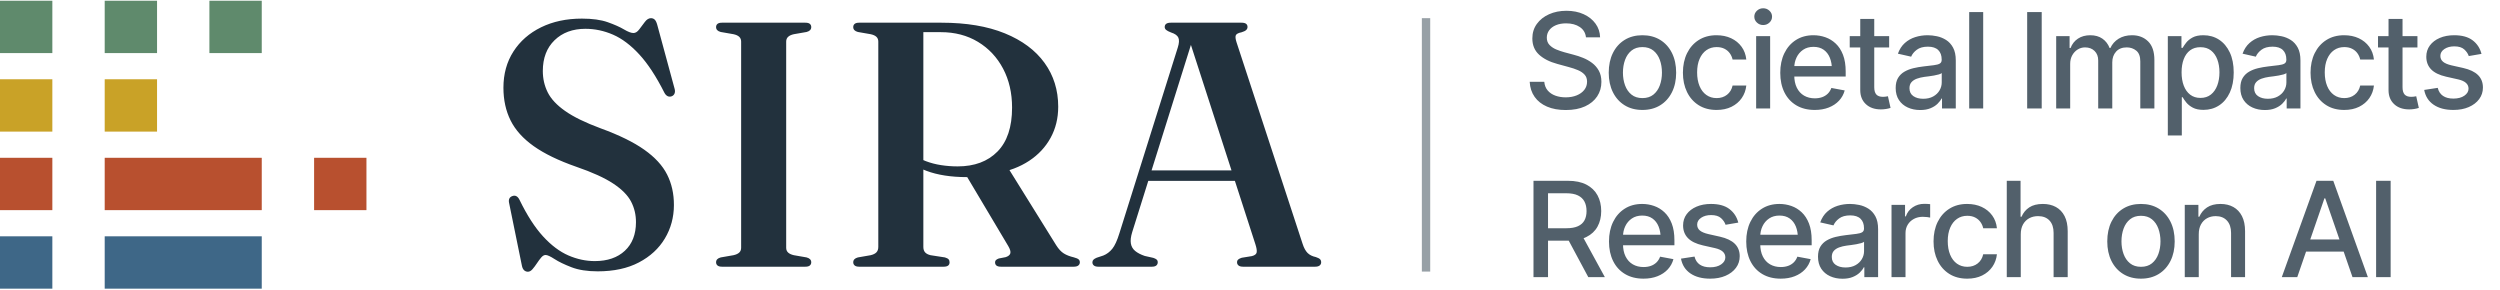
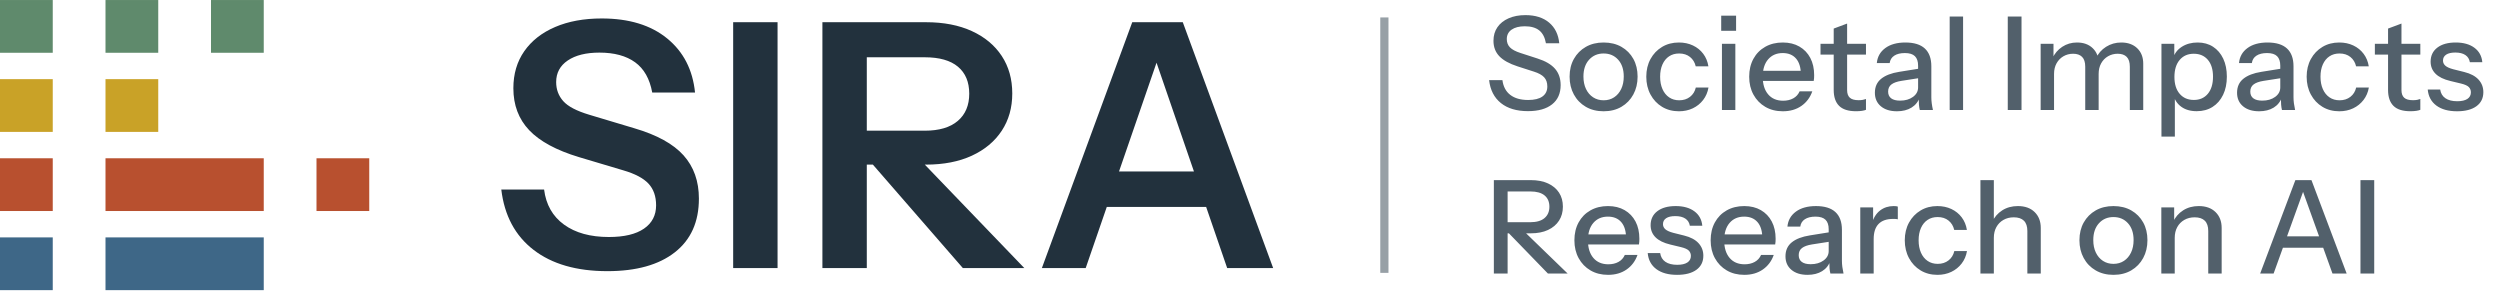
- <svg xmlns="http://www.w3.org/2000/svg" viewBox="0 0 717.2 82.6" width="717" height="83">
-   <path fill="#5f8a6c" d="M0.000 0.000h15.018v15.018h-15.018ZM30.036 0.000h15.018v15.018h-15.018ZM60.073 0.000h15.018v15.018h-15.018Z" />
-   <path fill="#c9a227" d="M0.000 22.527h15.018v15.018h-15.018ZM30.036 22.527h15.018v15.018h-15.018Z" />
-   <path fill="#b8502f" d="M0.000 45.055h15.018v15.018h-15.018ZM30.036 45.055h45.055v15.018h-45.055ZM90.109 45.055h15.018v15.018h-15.018Z" />
-   <path fill="#3e6787" d="M0.000 67.582h15.018v15.018h-15.018ZM30.036 67.582h45.055v15.018h-45.055Z" />
-   <path transform="translate(139.8 76.3)" fill="#22313d" d="M31.67 1.33Q27.187 1.33 24.142 0.153Q21.098 -1.023 19.29 -2.193Q17.482 -3.363 16.723 -3.363Q16.078 -3.363 15.463 -2.639Q14.848 -1.915 14.221 -0.962Q13.593 -0.008 12.96 0.716Q12.327 1.44 11.647 1.44Q11.023 1.44 10.568 1.027Q10.113 0.615 9.933 -0.243L6.22 -18.433Q6.102 -19.108 6.341 -19.578Q6.58 -20.047 7.173 -20.257Q7.818 -20.503 8.334 -20.23Q8.85 -19.957 9.217 -19.223Q12.467 -12.537 15.997 -8.692Q19.528 -4.847 23.265 -3.228Q27.002 -1.61 30.823 -1.61Q36.278 -1.61 39.456 -4.57Q42.633 -7.53 42.647 -12.74Q42.66 -15.97 41.239 -18.689Q39.818 -21.408 36.103 -23.861Q32.388 -26.313 25.523 -28.67Q17.893 -31.335 13.308 -34.588Q8.723 -37.84 6.673 -41.967Q4.623 -46.093 4.623 -51.35Q4.623 -57.267 7.488 -61.732Q10.353 -66.197 15.435 -68.685Q20.517 -71.173 27.127 -71.173Q31.635 -71.173 34.54 -70.146Q37.445 -69.118 39.197 -68.077Q40.948 -67.037 41.927 -67.037Q42.807 -67.037 43.597 -68.095Q44.387 -69.153 45.2 -70.225Q46.013 -71.297 46.943 -71.297Q47.57 -71.297 48.004 -70.898Q48.438 -70.5 48.74 -69.43L53.737 -51.023Q53.947 -50.267 53.714 -49.69Q53.482 -49.113 52.863 -48.88Q52.23 -48.67 51.708 -48.938Q51.185 -49.205 50.82 -49.873Q47.295 -56.882 43.609 -60.887Q39.923 -64.892 36.061 -66.569Q32.198 -68.247 28.133 -68.247Q22.673 -68.247 19.298 -64.978Q15.923 -61.71 15.923 -56.137Q15.923 -52.835 17.327 -50.015Q18.732 -47.195 22.336 -44.664Q25.94 -42.133 32.513 -39.697Q40.427 -36.813 45.023 -33.567Q49.62 -30.322 51.583 -26.43Q53.547 -22.538 53.533 -17.683Q53.52 -12.42 50.942 -8.104Q48.365 -3.788 43.492 -1.229Q38.618 1.33 31.67 1.33ZM85.74 -5.423Q85.74 -4.566 86.302 -4.055Q86.865 -3.543 87.937 -3.3L91.593 -2.663Q92.93 -2.308 92.93 -1.268Q92.93 -0.696 92.526 -0.348Q92.122 0.0 91.24 0.0H67.317Q66.448 0.0 66.038 -0.348Q65.627 -0.696 65.627 -1.268Q65.627 -2.308 66.963 -2.663L70.62 -3.3Q71.717 -3.543 72.267 -4.055Q72.817 -4.566 72.817 -5.423V-64.577Q72.817 -65.434 72.267 -65.951Q71.717 -66.468 70.62 -66.7L66.963 -67.337Q65.627 -67.685 65.627 -68.74Q65.627 -69.332 66.038 -69.666Q66.448 -70.0 67.317 -70.0H91.24Q92.122 -70.0 92.526 -69.666Q92.93 -69.332 92.93 -68.74Q92.93 -67.685 91.593 -67.337L87.937 -66.7Q86.865 -66.468 86.302 -65.951Q85.74 -65.434 85.74 -64.577ZM163.78 -45.9Q163.78 -40.958 161.601 -36.981Q159.422 -33.003 155.449 -30.378Q151.477 -27.753 146.005 -26.777Q144.562 -26.533 143.222 -26.282Q141.883 -26.03 140.519 -25.867Q139.155 -25.703 137.575 -25.703Q134.158 -25.703 131.248 -26.158Q128.338 -26.613 125.978 -27.503Q123.618 -28.392 121.82 -29.68L122.217 -32.233Q123.795 -31.047 125.82 -30.275Q127.845 -29.503 130.17 -29.14Q132.495 -28.777 134.942 -28.777Q142.168 -28.777 146.356 -33.035Q150.543 -37.293 150.543 -45.647Q150.543 -51.933 147.967 -56.815Q145.39 -61.697 140.777 -64.492Q136.165 -67.287 130.078 -67.287H125.09V-5.68Q125.09 -4.673 125.594 -4.114Q126.098 -3.555 127.153 -3.3L131.277 -2.663Q132.043 -2.438 132.328 -2.117Q132.613 -1.795 132.613 -1.26Q132.613 0.0 130.923 0.0H106.667Q105.802 0.0 105.389 -0.353Q104.977 -0.707 104.977 -1.26Q104.977 -2.308 106.313 -2.663L109.97 -3.3Q111.078 -3.555 111.622 -4.114Q112.167 -4.673 112.167 -5.68V-64.577Q112.167 -65.443 111.617 -65.956Q111.067 -66.468 109.97 -66.7L106.313 -67.337Q104.977 -67.692 104.977 -68.74Q104.977 -69.332 105.389 -69.666Q105.802 -70.0 106.667 -70.0H130.308Q140.98 -70.0 148.452 -66.954Q155.925 -63.908 159.852 -58.479Q163.78 -53.05 163.78 -45.9ZM136.852 -27.09 149.283 -28.537 163.218 -6.133Q164.248 -4.508 165.402 -3.795Q166.555 -3.082 168.237 -2.69Q169.27 -2.415 169.628 -2.105Q169.987 -1.795 169.987 -1.26Q169.987 -0.707 169.554 -0.353Q169.122 0.0 168.243 0.0H147.342Q145.665 0.0 145.665 -1.26Q145.665 -1.662 145.922 -1.906Q146.18 -2.15 146.722 -2.357L148.712 -2.743Q149.858 -3.122 150.049 -3.851Q150.24 -4.58 149.432 -5.947ZM188.545 -27.627H216.465L216.682 -24.633H188.202ZM192.333 -1.26Q192.333 -0.707 191.932 -0.353Q191.532 0.0 190.663 0.0H175.273Q174.43 0.0 174.01 -0.347Q173.59 -0.693 173.59 -1.247Q173.59 -1.702 173.874 -1.997Q174.158 -2.292 174.803 -2.57L176.73 -3.208Q178.205 -3.802 179.287 -5.131Q180.37 -6.46 181.342 -9.617L198.082 -62.875Q198.673 -64.747 198.25 -65.703Q197.827 -66.66 196.145 -67.197Q195.165 -67.575 194.748 -67.922Q194.332 -68.268 194.332 -68.767Q194.332 -69.368 194.764 -69.684Q195.197 -70.0 196.075 -70.0H216.382Q217.262 -70.0 217.675 -69.684Q218.088 -69.368 218.088 -68.78Q218.088 -68.255 217.696 -67.891Q217.303 -67.527 216.365 -67.247Q215 -66.977 214.737 -66.4Q214.475 -65.823 214.928 -64.413L233.878 -6.597Q234.452 -4.81 235.318 -3.943Q236.185 -3.077 237.688 -2.765Q238.59 -2.463 238.902 -2.136Q239.215 -1.808 239.215 -1.26Q239.215 -0.707 238.788 -0.353Q238.362 0.0 237.495 0.0H216.788Q215.933 0.0 215.507 -0.353Q215.082 -0.707 215.082 -1.26Q215.082 -1.768 215.418 -2.065Q215.755 -2.362 216.445 -2.57L219.342 -3.04Q220.583 -3.355 220.717 -4.124Q220.85 -4.893 220.342 -6.457L201.395 -65.037L202.748 -66.49L185.003 -9.907Q184.402 -7.968 184.622 -6.662Q184.843 -5.355 185.857 -4.516Q186.87 -3.677 188.6 -3.087L191.03 -2.543Q191.693 -2.333 192.013 -2.052Q192.333 -1.77 192.333 -1.26Z" />
-   <rect x="407.9" y="5.0" width="2.4" height="72.7" fill="#52606b" opacity="0.6" />
-   <path transform="translate(437.7 30.9)" fill="#52606b" d="M11.482 0.453Q8.387 0.453 6.114 -0.525Q3.841 -1.503 2.557 -3.321Q1.273 -5.14 1.136 -7.645H5.322Q5.455 -6.145 6.303 -5.155Q7.151 -4.164 8.5 -3.674Q9.849 -3.184 11.459 -3.184Q13.229 -3.184 14.617 -3.748Q16.005 -4.312 16.801 -5.323Q17.597 -6.335 17.597 -7.689Q17.597 -8.914 16.894 -9.691Q16.191 -10.469 15.007 -10.977Q13.823 -11.485 12.343 -11.875L9.084 -12.766Q5.756 -13.664 3.828 -15.428Q1.9 -17.193 1.9 -20.084Q1.9 -22.466 3.188 -24.249Q4.475 -26.032 6.693 -27.025Q8.91 -28.018 11.675 -28.018Q14.484 -28.018 16.634 -27.029Q18.785 -26.04 20.03 -24.32Q21.275 -22.6 21.338 -20.395H17.286Q17.074 -22.299 15.521 -23.355Q13.968 -24.411 11.586 -24.411Q9.901 -24.411 8.654 -23.882Q7.407 -23.353 6.728 -22.425Q6.049 -21.497 6.049 -20.306Q6.049 -19.004 6.852 -18.185Q7.656 -17.367 8.823 -16.894Q9.99 -16.421 11.066 -16.128L13.745 -15.408Q15.063 -15.074 16.452 -14.513Q17.842 -13.953 19.039 -13.057Q20.236 -12.161 20.972 -10.832Q21.709 -9.504 21.709 -7.63Q21.709 -5.303 20.505 -3.475Q19.301 -1.648 17.018 -0.597Q14.736 0.453 11.482 0.453ZM33.469 0.43Q30.552 0.43 28.379 -0.907Q26.207 -2.245 25.01 -4.655Q23.813 -7.066 23.813 -10.257Q23.813 -13.493 25.01 -15.911Q26.207 -18.328 28.379 -19.666Q30.552 -21.004 33.469 -21.004Q36.401 -21.004 38.573 -19.666Q40.746 -18.328 41.95 -15.911Q43.155 -13.493 43.155 -10.257Q43.155 -7.066 41.95 -4.655Q40.746 -2.245 38.573 -0.907Q36.401 0.43 33.469 0.43ZM33.476 -2.969Q35.391 -2.969 36.627 -3.967Q37.863 -4.965 38.471 -6.63Q39.08 -8.294 39.08 -10.264Q39.08 -12.268 38.471 -13.935Q37.863 -15.601 36.627 -16.603Q35.391 -17.605 33.476 -17.605Q31.588 -17.605 30.346 -16.603Q29.105 -15.601 28.496 -13.935Q27.888 -12.268 27.888 -10.264Q27.888 -8.294 28.496 -6.63Q29.105 -4.965 30.346 -3.967Q31.588 -2.969 33.476 -2.969ZM54.751 0.43Q51.76 0.43 49.595 -0.944Q47.429 -2.319 46.262 -4.73Q45.095 -7.14 45.095 -10.257Q45.095 -13.434 46.285 -15.851Q47.474 -18.269 49.639 -19.636Q51.805 -21.004 54.721 -21.004Q57.085 -21.004 58.933 -20.137Q60.781 -19.271 61.924 -17.699Q63.067 -16.128 63.279 -14.027H59.345Q59.134 -15.003 58.551 -15.82Q57.969 -16.636 57.019 -17.12Q56.069 -17.605 54.773 -17.605Q53.092 -17.605 51.834 -16.721Q50.576 -15.838 49.873 -14.209Q49.17 -12.58 49.17 -10.354Q49.17 -8.101 49.858 -6.438Q50.547 -4.776 51.812 -3.872Q53.078 -2.969 54.773 -2.969Q56.518 -2.969 57.748 -3.93Q58.978 -4.891 59.345 -6.568H63.279Q63.064 -4.55 61.967 -2.971Q60.871 -1.392 59.039 -0.481Q57.208 0.43 54.751 0.43ZM66.103 0.0V-20.744H70.118V0.0ZM68.122 -23.928Q67.075 -23.928 66.326 -24.633Q65.576 -25.338 65.576 -26.333Q65.576 -27.331 66.326 -28.034Q67.075 -28.738 68.122 -28.738Q69.168 -28.738 69.918 -28.034Q70.667 -27.331 70.667 -26.335Q70.667 -25.338 69.918 -24.633Q69.168 -23.928 68.122 -23.928ZM82.906 0.43Q79.852 0.43 77.627 -0.892Q75.403 -2.215 74.211 -4.616Q73.02 -7.017 73.02 -10.227Q73.02 -13.422 74.198 -15.848Q75.377 -18.273 77.518 -19.638Q79.659 -21.004 82.542 -21.004Q84.305 -21.004 85.962 -20.427Q87.619 -19.85 88.936 -18.608Q90.254 -17.367 91.022 -15.386Q91.79 -13.404 91.79 -10.591V-9.151H75.291V-12.164H89.712L87.842 -11.163Q87.842 -13.077 87.248 -14.541Q86.654 -16.005 85.478 -16.838Q84.301 -17.671 82.557 -17.671Q80.813 -17.671 79.577 -16.831Q78.342 -15.99 77.689 -14.616Q77.035 -13.241 77.035 -11.608V-9.559Q77.035 -7.429 77.776 -5.941Q78.516 -4.453 79.848 -3.678Q81.18 -2.902 82.936 -2.902Q84.082 -2.902 85.023 -3.234Q85.964 -3.566 86.647 -4.234Q87.329 -4.902 87.686 -5.878L91.508 -5.166Q91.052 -3.488 89.881 -2.228Q88.71 -0.969 86.934 -0.269Q85.159 0.43 82.906 0.43ZM104.259 -20.744V-17.493H92.948V-20.744ZM95.969 -25.68H99.984V-6.086Q99.984 -4.665 100.585 -3.999Q101.186 -3.332 102.492 -3.332Q102.812 -3.332 103.177 -3.377Q103.543 -3.422 103.91 -3.496L104.66 -0.156Q104.047 0.048 103.327 0.16Q102.607 0.271 101.888 0.271Q99.186 0.271 97.577 -1.236Q95.969 -2.742 95.969 -5.262ZM113.154 0.453Q111.183 0.453 109.586 -0.28Q107.988 -1.013 107.061 -2.423Q106.133 -3.833 106.133 -5.863Q106.133 -7.63 106.812 -8.754Q107.491 -9.879 108.641 -10.545Q109.792 -11.211 111.204 -11.547Q112.616 -11.882 114.096 -12.053Q115.959 -12.272 117.112 -12.413Q118.264 -12.554 118.796 -12.879Q119.329 -13.204 119.329 -13.931V-14.035Q119.329 -15.783 118.338 -16.753Q117.347 -17.723 115.388 -17.723Q113.362 -17.723 112.189 -16.837Q111.016 -15.95 110.571 -14.851L106.771 -15.712Q107.45 -17.605 108.755 -18.77Q110.059 -19.935 111.757 -20.47Q113.454 -21.004 115.321 -21.004Q116.564 -21.004 117.956 -20.714Q119.347 -20.425 120.583 -19.653Q121.819 -18.881 122.596 -17.454Q123.374 -16.028 123.374 -13.768V0.0H119.425V-2.843H119.277Q118.898 -2.074 118.114 -1.316Q117.329 -0.557 116.104 -0.052Q114.879 0.453 113.154 0.453ZM114.022 -2.776Q115.707 -2.776 116.896 -3.44Q118.086 -4.104 118.715 -5.179Q119.344 -6.253 119.344 -7.466V-10.153Q119.121 -9.938 118.512 -9.76Q117.904 -9.582 117.123 -9.444Q116.342 -9.307 115.594 -9.211Q114.846 -9.114 114.356 -9.055Q113.187 -8.895 112.217 -8.544Q111.247 -8.194 110.668 -7.542Q110.089 -6.891 110.089 -5.804Q110.089 -4.308 111.196 -3.542Q112.304 -2.776 114.022 -2.776ZM131.237 -27.646V0.0H127.222V-27.646ZM148.026 -27.646V0.0H143.854V-27.646ZM152.178 0.0V-20.744H156.023V-17.337H156.305Q156.954 -19.063 158.427 -20.033Q159.901 -21.004 161.945 -21.004Q164.02 -21.004 165.426 -20.03Q166.833 -19.056 167.504 -17.337H167.727Q168.484 -19.011 170.096 -20.008Q171.709 -21.004 173.939 -21.004Q176.759 -21.004 178.556 -19.234Q180.352 -17.464 180.352 -13.901V0.0H176.307V-13.523Q176.307 -15.634 175.16 -16.575Q174.013 -17.516 172.418 -17.516Q170.451 -17.516 169.36 -16.3Q168.269 -15.085 168.269 -13.226V0.0H164.231V-13.79Q164.231 -15.471 163.188 -16.493Q162.146 -17.516 160.461 -17.516Q159.311 -17.516 158.338 -16.911Q157.366 -16.306 156.78 -15.243Q156.193 -14.179 156.193 -12.78V0.0ZM184.204 7.756V-20.744H188.115V-17.375H188.449Q188.813 -18.017 189.473 -18.87Q190.134 -19.724 191.316 -20.364Q192.498 -21.004 194.423 -21.004Q196.928 -21.004 198.886 -19.738Q200.843 -18.473 201.975 -16.081Q203.107 -13.69 203.107 -10.324Q203.107 -6.98 201.994 -4.572Q200.881 -2.163 198.921 -0.878Q196.962 0.408 194.438 0.408Q192.561 0.408 191.368 -0.23Q190.174 -0.868 189.495 -1.724Q188.816 -2.579 188.449 -3.236H188.219V7.756ZM193.563 -3.021Q195.359 -3.021 196.57 -3.991Q197.782 -4.962 198.4 -6.622Q199.018 -8.283 199.018 -10.354Q199.018 -12.413 198.407 -14.044Q197.797 -15.675 196.592 -16.625Q195.388 -17.575 193.563 -17.575Q191.8 -17.575 190.597 -16.677Q189.395 -15.779 188.774 -14.155Q188.152 -12.532 188.152 -10.354Q188.152 -8.183 188.781 -6.531Q189.41 -4.88 190.62 -3.95Q191.83 -3.021 193.563 -3.021ZM212.032 0.453Q210.061 0.453 208.464 -0.28Q206.866 -1.013 205.938 -2.423Q205.011 -3.833 205.011 -5.863Q205.011 -7.63 205.69 -8.754Q206.369 -9.879 207.519 -10.545Q208.67 -11.211 210.082 -11.547Q211.494 -11.882 212.974 -12.053Q214.837 -12.272 215.99 -12.413Q217.142 -12.554 217.674 -12.879Q218.207 -13.204 218.207 -13.931V-14.035Q218.207 -15.783 217.216 -16.753Q216.225 -17.723 214.266 -17.723Q212.24 -17.723 211.067 -16.837Q209.894 -15.95 209.449 -14.851L205.649 -15.712Q206.328 -17.605 207.633 -18.77Q208.937 -19.935 210.635 -20.47Q212.332 -21.004 214.199 -21.004Q215.442 -21.004 216.834 -20.714Q218.225 -20.425 219.461 -19.653Q220.697 -18.881 221.474 -17.454Q222.252 -16.028 222.252 -13.768V0.0H218.303V-2.843H218.155Q217.776 -2.074 216.991 -1.316Q216.207 -0.557 214.982 -0.052Q213.757 0.453 212.032 0.453ZM212.9 -2.776Q214.585 -2.776 215.774 -3.44Q216.964 -4.104 217.593 -5.179Q218.222 -6.253 218.222 -7.466V-10.153Q217.999 -9.938 217.39 -9.76Q216.782 -9.582 216.001 -9.444Q215.22 -9.307 214.472 -9.211Q213.724 -9.114 213.234 -9.055Q212.065 -8.895 211.095 -8.544Q210.124 -8.194 209.546 -7.542Q208.967 -6.891 208.967 -5.804Q208.967 -4.308 210.074 -3.542Q211.182 -2.776 212.9 -2.776ZM234.806 0.43Q231.815 0.43 229.65 -0.944Q227.484 -2.319 226.317 -4.73Q225.15 -7.14 225.15 -10.257Q225.15 -13.434 226.339 -15.851Q227.529 -18.269 229.694 -19.636Q231.859 -21.004 234.776 -21.004Q237.14 -21.004 238.988 -20.137Q240.836 -19.271 241.979 -17.699Q243.122 -16.128 243.334 -14.027H239.4Q239.188 -15.003 238.606 -15.82Q238.023 -16.636 237.073 -17.12Q236.123 -17.605 234.828 -17.605Q233.147 -17.605 231.889 -16.721Q230.631 -15.838 229.928 -14.209Q229.225 -12.58 229.225 -10.354Q229.225 -8.101 229.913 -6.438Q230.601 -4.776 231.867 -3.872Q233.132 -2.969 234.828 -2.969Q236.572 -2.969 237.802 -3.93Q239.033 -4.891 239.4 -6.568H243.334Q243.118 -4.55 242.022 -2.971Q240.925 -1.392 239.094 -0.481Q237.263 0.43 234.806 0.43ZM255.814 -20.744V-17.493H244.503V-20.744ZM247.523 -25.68H251.539V-6.086Q251.539 -4.665 252.14 -3.999Q252.741 -3.332 254.047 -3.332Q254.366 -3.332 254.732 -3.377Q255.097 -3.422 255.465 -3.496L256.214 -0.156Q255.602 0.048 254.882 0.16Q254.162 0.271 253.442 0.271Q250.741 0.271 249.132 -1.236Q247.523 -2.742 247.523 -5.262ZM274.194 -15.653 270.542 -15.029Q270.201 -16.065 269.242 -16.939Q268.282 -17.812 266.386 -17.812Q264.679 -17.812 263.536 -17.039Q262.393 -16.265 262.393 -15.081Q262.393 -14.038 263.163 -13.393Q263.933 -12.747 265.636 -12.35L268.947 -11.608Q271.793 -10.962 273.197 -9.574Q274.602 -8.186 274.602 -6.004Q274.602 -4.134 273.526 -2.681Q272.45 -1.228 270.544 -0.399Q268.639 0.43 266.134 0.43Q262.645 0.43 260.454 -1.071Q258.263 -2.572 257.754 -5.314L261.636 -5.908Q262.011 -4.375 263.15 -3.601Q264.289 -2.828 266.111 -2.828Q268.086 -2.828 269.28 -3.663Q270.475 -4.498 270.475 -5.678Q270.475 -7.648 267.536 -8.327L264.041 -9.114Q261.124 -9.778 259.74 -11.213Q258.355 -12.647 258.355 -14.844Q258.355 -16.688 259.382 -18.072Q260.408 -19.456 262.217 -20.23Q264.026 -21.004 266.356 -21.004Q269.733 -21.004 271.654 -19.54Q273.574 -18.076 274.194 -15.653Z" />
-   <path transform="translate(437.7 79.3)" fill="#52606b" d="M2.227 0.0V-27.646H12.09Q15.304 -27.646 17.421 -26.539Q19.538 -25.431 20.598 -23.474Q21.657 -21.516 21.657 -18.97Q21.657 -16.432 20.599 -14.51Q19.542 -12.587 17.412 -11.526Q15.282 -10.465 12.068 -10.465H4.616V-14.035H11.675Q13.723 -14.035 14.996 -14.621Q16.269 -15.207 16.859 -16.31Q17.449 -17.412 17.449 -18.97Q17.449 -20.544 16.851 -21.687Q16.254 -22.83 14.981 -23.449Q13.708 -24.069 11.645 -24.069H6.398V0.0ZM17.953 0.0 11.259 -12.484H15.883L22.704 0.0ZM33.773 0.43Q30.719 0.43 28.494 -0.892Q26.27 -2.215 25.079 -4.616Q23.887 -7.017 23.887 -10.227Q23.887 -13.422 25.066 -15.848Q26.244 -18.273 28.385 -19.638Q30.526 -21.004 33.41 -21.004Q35.172 -21.004 36.829 -20.427Q38.486 -19.85 39.804 -18.608Q41.121 -17.367 41.889 -15.386Q42.657 -13.404 42.657 -10.591V-9.151H26.158V-12.164H40.579L38.709 -11.163Q38.709 -13.077 38.115 -14.541Q37.521 -16.005 36.345 -16.838Q35.169 -17.671 33.424 -17.671Q31.68 -17.671 30.445 -16.831Q29.209 -15.99 28.556 -14.616Q27.903 -13.241 27.903 -11.608V-9.559Q27.903 -7.429 28.643 -5.941Q29.383 -4.453 30.715 -3.678Q32.048 -2.902 33.803 -2.902Q34.95 -2.902 35.89 -3.234Q36.831 -3.566 37.514 -4.234Q38.197 -4.902 38.553 -5.878L42.375 -5.166Q41.919 -3.488 40.748 -2.228Q39.577 -0.969 37.801 -0.269Q36.026 0.43 33.773 0.43ZM60.982 -15.653 57.33 -15.029Q56.989 -16.065 56.03 -16.939Q55.07 -17.812 53.174 -17.812Q51.467 -17.812 50.324 -17.039Q49.181 -16.265 49.181 -15.081Q49.181 -14.038 49.951 -13.393Q50.721 -12.747 52.424 -12.35L55.735 -11.608Q58.581 -10.962 59.985 -9.574Q61.39 -8.186 61.39 -6.004Q61.39 -4.134 60.314 -2.681Q59.238 -1.228 57.332 -0.399Q55.427 0.43 52.922 0.43Q49.433 0.43 47.242 -1.071Q45.051 -2.572 44.542 -5.314L48.424 -5.908Q48.799 -4.375 49.938 -3.601Q51.077 -2.828 52.899 -2.828Q54.874 -2.828 56.069 -3.663Q57.263 -4.498 57.263 -5.678Q57.263 -7.648 54.324 -8.327L50.829 -9.114Q47.912 -9.778 46.528 -11.213Q45.144 -12.647 45.144 -14.844Q45.144 -16.688 46.17 -18.072Q47.196 -19.456 49.005 -20.23Q50.814 -21.004 53.144 -21.004Q56.521 -21.004 58.442 -19.54Q60.362 -18.076 60.982 -15.653ZM73.146 0.43Q70.092 0.43 67.867 -0.892Q65.643 -2.215 64.452 -4.616Q63.26 -7.017 63.26 -10.227Q63.26 -13.422 64.439 -15.848Q65.617 -18.273 67.758 -19.638Q69.899 -21.004 72.783 -21.004Q74.545 -21.004 76.202 -20.427Q77.859 -19.85 79.177 -18.608Q80.494 -17.367 81.262 -15.386Q82.03 -13.404 82.03 -10.591V-9.151H65.531V-12.164H79.952L78.082 -11.163Q78.082 -13.077 77.488 -14.541Q76.894 -16.005 75.718 -16.838Q74.542 -17.671 72.797 -17.671Q71.053 -17.671 69.818 -16.831Q68.582 -15.99 67.929 -14.616Q67.276 -13.241 67.276 -11.608V-9.559Q67.276 -7.429 68.016 -5.941Q68.756 -4.453 70.089 -3.678Q71.421 -2.902 73.176 -2.902Q74.323 -2.902 75.263 -3.234Q76.204 -3.566 76.887 -4.234Q77.57 -4.902 77.926 -5.878L81.748 -5.166Q81.292 -3.488 80.121 -2.228Q78.95 -0.969 77.175 -0.269Q75.399 0.43 73.146 0.43ZM90.87 0.453Q88.899 0.453 87.302 -0.28Q85.704 -1.013 84.776 -2.423Q83.849 -3.833 83.849 -5.863Q83.849 -7.63 84.528 -8.754Q85.207 -9.879 86.357 -10.545Q87.508 -11.211 88.92 -11.547Q90.332 -11.882 91.812 -12.053Q93.675 -12.272 94.827 -12.413Q95.98 -12.554 96.512 -12.879Q97.045 -13.204 97.045 -13.931V-14.035Q97.045 -15.783 96.054 -16.753Q95.063 -17.723 93.104 -17.723Q91.078 -17.723 89.905 -16.837Q88.732 -15.95 88.287 -14.851L84.487 -15.712Q85.166 -17.605 86.47 -18.77Q87.775 -19.935 89.473 -20.47Q91.17 -21.004 93.037 -21.004Q94.28 -21.004 95.672 -20.714Q97.063 -20.425 98.299 -19.653Q99.535 -18.881 100.312 -17.454Q101.09 -16.028 101.09 -13.768V0.0H97.141V-2.843H96.993Q96.614 -2.074 95.829 -1.316Q95.045 -0.557 93.82 -0.052Q92.595 0.453 90.87 0.453ZM91.738 -2.776Q93.423 -2.776 94.612 -3.44Q95.802 -4.104 96.431 -5.179Q97.06 -6.253 97.06 -7.466V-10.153Q96.837 -9.938 96.228 -9.76Q95.62 -9.582 94.839 -9.444Q94.057 -9.307 93.31 -9.211Q92.562 -9.114 92.072 -9.055Q90.903 -8.895 89.933 -8.544Q88.962 -8.194 88.383 -7.542Q87.805 -6.891 87.805 -5.804Q87.805 -4.308 88.912 -3.542Q90.02 -2.776 91.738 -2.776ZM104.938 0.0V-20.744H108.82V-17.427H109.042Q109.614 -19.1 111.055 -20.067Q112.497 -21.034 114.312 -21.034Q114.69 -21.034 115.202 -21.011Q115.714 -20.989 116.026 -20.945V-17.093Q115.781 -17.163 115.16 -17.239Q114.538 -17.315 113.904 -17.315Q112.482 -17.315 111.358 -16.712Q110.233 -16.109 109.593 -15.057Q108.953 -14.005 108.953 -12.639V0.0ZM126.651 0.43Q123.66 0.43 121.494 -0.944Q119.329 -2.319 118.162 -4.73Q116.995 -7.14 116.995 -10.257Q116.995 -13.434 118.184 -15.851Q119.373 -18.269 121.539 -19.636Q123.704 -21.004 126.621 -21.004Q128.985 -21.004 130.833 -20.137Q132.681 -19.271 133.824 -17.699Q134.967 -16.128 135.178 -14.027H131.245Q131.033 -15.003 130.451 -15.82Q129.868 -16.636 128.918 -17.12Q127.968 -17.605 126.673 -17.605Q124.992 -17.605 123.734 -16.721Q122.476 -15.838 121.773 -14.209Q121.069 -12.58 121.069 -10.354Q121.069 -8.101 121.758 -6.438Q122.446 -4.776 123.712 -3.872Q124.977 -2.969 126.673 -2.969Q128.417 -2.969 129.647 -3.93Q130.877 -4.891 131.245 -6.568H135.178Q134.963 -4.55 133.867 -2.971Q132.77 -1.392 130.939 -0.481Q129.107 0.43 126.651 0.43ZM142.018 -12.305V0.0H138.002V-27.646H141.958V-17.337H142.24Q142.96 -19.026 144.452 -20.015Q145.944 -21.004 148.363 -21.004Q150.493 -21.004 152.095 -20.128Q153.696 -19.252 154.588 -17.514Q155.481 -15.775 155.481 -13.181V0.0H151.436V-12.691Q151.436 -14.988 150.258 -16.248Q149.079 -17.508 146.983 -17.508Q145.539 -17.508 144.424 -16.894Q143.309 -16.28 142.663 -15.124Q142.018 -13.968 142.018 -12.305ZM176.488 0.43Q173.572 0.43 171.399 -0.907Q169.226 -2.245 168.029 -4.655Q166.833 -7.066 166.833 -10.257Q166.833 -13.493 168.029 -15.911Q169.226 -18.328 171.399 -19.666Q173.572 -21.004 176.488 -21.004Q179.42 -21.004 181.593 -19.666Q183.766 -18.328 184.97 -15.911Q186.174 -13.493 186.174 -10.257Q186.174 -7.066 184.97 -4.655Q183.766 -2.245 181.593 -0.907Q179.42 0.43 176.488 0.43ZM176.496 -2.969Q178.411 -2.969 179.646 -3.967Q180.882 -4.965 181.491 -6.63Q182.099 -8.294 182.099 -10.264Q182.099 -12.268 181.491 -13.935Q180.882 -15.601 179.646 -16.603Q178.411 -17.605 176.496 -17.605Q174.607 -17.605 173.366 -16.603Q172.124 -15.601 171.516 -13.935Q170.907 -12.268 170.907 -10.264Q170.907 -8.294 171.516 -6.63Q172.124 -4.965 173.366 -3.967Q174.607 -2.969 176.496 -2.969ZM193.08 -12.305V0.0H189.065V-20.744H192.976V-17.337H193.243Q193.96 -19.011 195.461 -20.008Q196.962 -21.004 199.307 -21.004Q201.426 -21.004 203.012 -20.121Q204.599 -19.237 205.482 -17.497Q206.365 -15.757 206.365 -13.181V0.0H202.35V-12.691Q202.35 -14.944 201.17 -16.226Q199.99 -17.508 197.941 -17.508Q196.542 -17.508 195.442 -16.894Q194.342 -16.28 193.711 -15.124Q193.08 -13.968 193.08 -12.305ZM221.335 0.0H216.897L226.857 -27.646H231.666L241.597 0.0H237.188L229.358 -22.622H229.136ZM222.077 -10.821H236.431V-7.325H222.077ZM248.128 -27.646V0.0H243.957V-27.646Z" />
+ <svg xmlns="http://www.w3.org/2000/svg" viewBox="0 0 732.1 85.0" width="732" height="85">
+   <path fill="#5f8a6c" d="M0.000 0.000h15.447v15.447h-15.447ZM30.895 0.000h15.447v15.447h-15.447ZM61.789 0.000h15.447v15.447h-15.447Z" />
+   <path fill="#c9a227" d="M0.000 23.171h15.447v15.447h-15.447ZM30.895 23.171h15.447v15.447h-15.447Z" />
+   <path fill="#b8502f" d="M0.000 46.342h15.447v15.447h-15.447ZM30.895 46.342h46.342v15.447h-46.342ZM92.684 46.342h15.447v15.447h-15.447Z" />
+   <path fill="#3e6787" d="M0.000 69.513h15.447v15.447h-15.447ZM30.895 69.513h46.342v15.447h-46.342Z" />
+   <path transform="translate(143.8 78.5)" fill="#22313d" d="M34.067 0.9Q20.533 0.9 12.45 -5.333Q4.367 -11.567 3 -23.0H15.533Q16.367 -16.367 21.367 -12.733Q26.367 -9.1 34.5 -9.1Q41.233 -9.1 44.783 -11.55Q48.333 -14 48.333 -18.367Q48.333 -22.333 46.1 -24.733Q43.867 -27.133 38.7 -28.633L25.733 -32.5Q15.8 -35.5 11.167 -40.383Q6.533 -45.267 6.533 -52.667Q6.533 -58.933 9.733 -63.517Q12.933 -68.1 18.767 -70.6Q24.6 -73.1 32.4 -73.1Q44.4 -73.1 51.567 -67.25Q58.733 -61.4 59.733 -51.4H47.2Q46.1 -57.433 42.183 -60.267Q38.267 -63.1 31.733 -63.1Q25.867 -63.1 22.467 -60.8Q19.067 -58.5 19.067 -54.467Q19.067 -51.233 21.133 -48.9Q23.2 -46.567 28.767 -44.9L42 -40.933Q51.867 -38.033 56.367 -33.017Q60.867 -28 60.867 -20.333Q60.867 -10.133 53.817 -4.617Q46.767 0.9 34.067 0.9ZM70.9 0.0V-72.0H83.9V0.0ZM97.033 0.0V-72.0H127.367Q135.133 -72.0 140.8 -69.4Q146.467 -66.8 149.55 -62.117Q152.633 -57.433 152.633 -51.133Q152.633 -44.9 149.55 -40.217Q146.467 -35.533 140.8 -32.917Q135.133 -30.3 127.367 -30.3H107.167V-40.233H127Q133.333 -40.233 136.683 -43.1Q140.033 -45.967 140.033 -51.067Q140.033 -56.2 136.733 -58.967Q133.433 -61.733 127 -61.733H110.033V0.0ZM138.167 0.0 106.133 -36.833H120.734L156.167 0.0ZM161.3 0.0 187.767 -72.0H198.967L174.133 0.0ZM215.567 0.0 190.8 -72.0H202.567L229.033 0.0ZM174.967 -28.3H214.433V-17.9H174.967Z" />
+   <rect x="404.2" y="5.1" width="2.4" height="74.8" fill="#52606b" opacity="0.6" />
+   <path transform="translate(434.7 32.2)" fill="#52606b" d="M12.743 0.342Q7.777 0.342 4.826 -2.02Q1.875 -4.383 1.368 -8.74H5.269Q5.637 -5.903 7.575 -4.414Q9.513 -2.926 12.806 -2.926Q15.567 -2.926 16.992 -3.952Q18.417 -4.978 18.417 -6.891Q18.417 -8.575 17.48 -9.582Q16.543 -10.589 14.478 -11.235L9.715 -12.768Q6.08 -13.946 4.364 -15.738Q2.647 -17.531 2.647 -20.267Q2.647 -22.559 3.806 -24.238Q4.965 -25.916 7.081 -26.847Q9.196 -27.778 12.008 -27.778Q16.34 -27.778 18.937 -25.593Q21.533 -23.408 21.913 -19.532H18.012Q17.556 -22.103 16.042 -23.307Q14.529 -24.51 11.843 -24.51Q9.361 -24.51 7.955 -23.522Q6.549 -22.534 6.549 -20.761Q6.549 -19.291 7.473 -18.335Q8.398 -17.379 10.577 -16.682L15.542 -15.073Q19.013 -13.971 20.666 -12.078Q22.319 -10.184 22.319 -7.283Q22.319 -3.635 19.811 -1.647Q17.303 0.342 12.743 0.342ZM34.897 0.38Q31.933 0.38 29.684 -0.931Q27.436 -2.242 26.188 -4.541Q24.941 -6.84 24.941 -9.766Q24.941 -12.717 26.201 -14.959Q27.461 -17.201 29.697 -18.481Q31.933 -19.76 34.897 -19.76Q37.899 -19.76 40.134 -18.481Q42.37 -17.201 43.611 -14.959Q44.853 -12.717 44.853 -9.766Q44.853 -6.84 43.605 -4.541Q42.357 -2.242 40.122 -0.931Q37.886 0.38 34.897 0.38ZM34.897 -2.837Q36.657 -2.837 37.981 -3.711Q39.305 -4.585 40.052 -6.15Q40.799 -7.714 40.799 -9.804Q40.799 -12.907 39.159 -14.725Q37.519 -16.543 34.897 -16.543Q32.3 -16.543 30.647 -14.719Q28.994 -12.895 28.994 -9.804Q28.994 -7.714 29.741 -6.15Q30.489 -4.585 31.825 -3.711Q33.161 -2.837 34.897 -2.837ZM56.962 0.38Q54.175 0.38 52.022 -0.925Q49.869 -2.229 48.634 -4.522Q47.399 -6.815 47.399 -9.741Q47.399 -12.667 48.634 -14.921Q49.869 -17.176 52.022 -18.468Q54.175 -19.76 56.937 -19.76Q59.229 -19.76 61.06 -18.892Q62.89 -18.025 64.074 -16.454Q65.259 -14.883 65.588 -12.781H61.877Q61.484 -14.491 60.211 -15.517Q58.938 -16.543 57.013 -16.543Q55.315 -16.543 54.068 -15.707Q52.82 -14.871 52.136 -13.338Q51.452 -11.805 51.452 -9.741Q51.452 -7.676 52.136 -6.118Q52.82 -4.56 54.08 -3.699Q55.341 -2.837 57.038 -2.837Q58.913 -2.837 60.211 -3.851Q61.509 -4.864 61.902 -6.574H65.613Q65.259 -4.497 64.049 -2.926Q62.839 -1.355 61.022 -0.488Q59.204 0.38 56.962 0.38ZM69.553 0.0V-19.38H73.479V0.0ZM69.337 -23.18V-27.613H73.695V-23.18ZM87.387 0.38Q84.461 0.38 82.245 -0.918Q80.028 -2.217 78.78 -4.497Q77.533 -6.777 77.533 -9.741Q77.533 -12.717 78.768 -14.978Q80.003 -17.239 82.232 -18.5Q84.461 -19.76 87.375 -19.76Q90.174 -19.76 92.239 -18.569Q94.303 -17.379 95.431 -15.238Q96.558 -13.097 96.558 -10.197Q96.558 -9.741 96.533 -9.342Q96.507 -8.943 96.431 -8.512H80.167V-11.463H93.657L92.669 -10.298Q92.669 -13.414 91.27 -15.042Q89.87 -16.669 87.349 -16.669Q84.677 -16.669 83.087 -14.833Q81.497 -12.996 81.497 -9.728Q81.497 -6.435 83.087 -4.573Q84.677 -2.711 87.476 -2.711Q89.173 -2.711 90.44 -3.407Q91.707 -4.104 92.302 -5.459H96.013Q95.063 -2.749 92.815 -1.184Q90.567 0.38 87.387 0.38ZM108.832 0.367Q105.437 0.367 103.86 -1.21Q102.283 -2.787 102.283 -5.865V-23.839L106.21 -25.308V-5.827Q106.21 -4.307 107.008 -3.585Q107.806 -2.863 109.579 -2.863Q110.276 -2.863 110.808 -2.964Q111.34 -3.065 111.733 -3.217V-0.051Q111.315 0.139 110.548 0.253Q109.782 0.367 108.832 0.367ZM98.42 -16.213V-19.38H111.733V-16.213ZM127.49 0.0Q127.313 -0.709 127.243 -1.583Q127.173 -2.457 127.173 -3.737H126.996V-12.971Q126.996 -14.833 126.065 -15.751Q125.134 -16.669 123.133 -16.669Q121.182 -16.669 120.023 -15.909Q118.864 -15.149 118.674 -13.743H114.912Q115.165 -16.492 117.382 -18.126Q119.599 -19.76 123.272 -19.76Q127.072 -19.76 128.972 -17.999Q130.872 -16.239 130.872 -12.793V-3.737Q130.872 -2.863 130.992 -1.944Q131.113 -1.026 131.341 0.0ZM120.802 0.38Q117.838 0.38 116.09 -1.083Q114.342 -2.546 114.342 -5.054Q114.342 -7.651 116.185 -9.139Q118.028 -10.627 121.473 -11.172L127.87 -12.198V-9.424L122.094 -8.525Q120.169 -8.221 119.193 -7.486Q118.218 -6.751 118.218 -5.383Q118.218 -4.079 119.117 -3.407Q120.017 -2.736 121.714 -2.736Q124.007 -2.736 125.501 -3.832Q126.996 -4.927 126.996 -6.599L127.503 -3.787Q126.819 -1.773 125.071 -0.697Q123.323 0.38 120.802 0.38ZM136.243 0.0V-27.36H140.169V0.0ZM153.254 0.0V-27.36H157.282V0.0ZM162.881 0.0V-19.38H166.643V-14.82H166.807V0.0ZM175.94 0.0V-12.667Q175.94 -14.63 175.022 -15.548Q174.103 -16.467 172.393 -16.467Q170.823 -16.467 169.55 -15.726Q168.277 -14.985 167.542 -13.661Q166.807 -12.337 166.807 -10.564L166.313 -15.086Q167.289 -17.239 169.208 -18.5Q171.127 -19.76 173.521 -19.76Q176.409 -19.76 178.138 -18.088Q179.867 -16.416 179.867 -13.68V0.0ZM188.999 0.0V-12.667Q188.999 -14.63 188.081 -15.548Q187.163 -16.467 185.453 -16.467Q183.882 -16.467 182.609 -15.726Q181.336 -14.985 180.601 -13.661Q179.867 -12.337 179.867 -10.564L179.069 -15.086Q180.044 -17.239 182.039 -18.5Q184.034 -19.76 186.491 -19.76Q189.417 -19.76 191.172 -18.069Q192.926 -16.378 192.926 -13.553V0.0ZM208.582 0.355Q205.833 0.355 204.035 -0.963Q202.236 -2.28 201.679 -4.649L202.185 -4.712V7.79H198.259V-19.38H202.021V-14.934L201.628 -15.035Q202.249 -17.239 204.212 -18.5Q206.175 -19.76 208.861 -19.76Q211.457 -19.76 213.376 -18.512Q215.295 -17.265 216.353 -15.023Q217.411 -12.781 217.411 -9.766Q217.411 -6.713 216.309 -4.433Q215.207 -2.153 213.231 -0.899Q211.255 0.355 208.582 0.355ZM207.746 -2.939Q210.343 -2.939 211.85 -4.75Q213.357 -6.561 213.357 -9.753Q213.357 -12.92 211.844 -14.693Q210.33 -16.467 207.721 -16.467Q205.137 -16.467 203.598 -14.662Q202.059 -12.857 202.059 -9.665Q202.059 -6.523 203.598 -4.731Q205.137 -2.939 207.746 -2.939ZM233.548 0.0Q233.371 -0.709 233.301 -1.583Q233.231 -2.457 233.231 -3.737H233.054V-12.971Q233.054 -14.833 232.123 -15.751Q231.192 -16.669 229.191 -16.669Q227.24 -16.669 226.081 -15.909Q224.922 -15.149 224.732 -13.743H220.97Q221.223 -16.492 223.44 -18.126Q225.657 -19.76 229.33 -19.76Q233.13 -19.76 235.03 -17.999Q236.93 -16.239 236.93 -12.793V-3.737Q236.93 -2.863 237.05 -1.944Q237.171 -1.026 237.399 0.0ZM226.86 0.38Q223.896 0.38 222.148 -1.083Q220.4 -2.546 220.4 -5.054Q220.4 -7.651 222.243 -9.139Q224.086 -10.627 227.531 -11.172L233.928 -12.198V-9.424L228.152 -8.525Q226.227 -8.221 225.251 -7.486Q224.276 -6.751 224.276 -5.383Q224.276 -4.079 225.175 -3.407Q226.075 -2.736 227.772 -2.736Q230.065 -2.736 231.559 -3.832Q233.054 -4.927 233.054 -6.599L233.561 -3.787Q232.877 -1.773 231.129 -0.697Q229.381 0.38 226.86 0.38ZM250.344 0.38Q247.557 0.38 245.404 -0.925Q243.251 -2.229 242.016 -4.522Q240.781 -6.815 240.781 -9.741Q240.781 -12.667 242.016 -14.921Q243.251 -17.176 245.404 -18.468Q247.557 -19.76 250.319 -19.76Q252.611 -19.76 254.442 -18.892Q256.272 -18.025 257.456 -16.454Q258.641 -14.883 258.97 -12.781H255.259Q254.866 -14.491 253.593 -15.517Q252.32 -16.543 250.395 -16.543Q248.697 -16.543 247.45 -15.707Q246.202 -14.871 245.518 -13.338Q244.834 -11.805 244.834 -9.741Q244.834 -7.676 245.518 -6.118Q246.202 -4.56 247.462 -3.699Q248.723 -2.837 250.42 -2.837Q252.295 -2.837 253.593 -3.851Q254.891 -4.864 255.284 -6.574H258.995Q258.641 -4.497 257.431 -2.926Q256.221 -1.355 254.404 -0.488Q252.586 0.38 250.344 0.38ZM271.168 0.367Q267.773 0.367 266.196 -1.21Q264.619 -2.787 264.619 -5.865V-23.839L268.546 -25.308V-5.827Q268.546 -4.307 269.344 -3.585Q270.142 -2.863 271.915 -2.863Q272.612 -2.863 273.144 -2.964Q273.676 -3.065 274.069 -3.217V-0.051Q273.651 0.139 272.884 0.253Q272.118 0.367 271.168 0.367ZM260.756 -16.213V-19.38H274.069V-16.213ZM284.823 0.38Q281.023 0.38 278.768 -1.292Q276.513 -2.964 276.235 -5.991H279.883Q280.123 -4.319 281.409 -3.439Q282.695 -2.559 284.873 -2.559Q286.811 -2.559 287.844 -3.236Q288.876 -3.914 288.876 -5.168Q288.876 -6.067 288.287 -6.694Q287.698 -7.321 285.988 -7.739L282.872 -8.487Q279.946 -9.183 278.515 -10.621Q277.083 -12.059 277.083 -14.149Q277.083 -16.758 279.047 -18.259Q281.01 -19.76 284.43 -19.76Q287.812 -19.76 289.889 -18.234Q291.967 -16.707 292.22 -13.997H288.572Q288.344 -15.365 287.255 -16.093Q286.165 -16.821 284.316 -16.821Q282.568 -16.821 281.637 -16.207Q280.706 -15.593 280.706 -14.465Q280.706 -13.579 281.403 -12.964Q282.099 -12.35 283.733 -11.919L286.925 -11.121Q289.699 -10.437 291.112 -8.898Q292.524 -7.359 292.524 -5.219Q292.524 -2.571 290.491 -1.096Q288.458 0.38 284.823 0.38Z" />
+   <path transform="translate(434.7 80.1)" fill="#52606b" d="M2.761 0.0V-27.36H13.579Q16.517 -27.36 18.62 -26.391Q20.723 -25.422 21.85 -23.687Q22.977 -21.951 22.977 -19.595Q22.977 -17.252 21.85 -15.498Q20.723 -13.743 18.62 -12.762Q16.517 -11.78 13.579 -11.78H5.827V-15.035H13.452Q16.175 -15.035 17.6 -16.245Q19.025 -17.455 19.025 -19.583Q19.025 -21.698 17.619 -22.87Q16.213 -24.041 13.452 -24.041H6.789V0.0ZM18.595 0.0 5.231 -13.781H10.133L24.371 0.0ZM36.201 0.38Q33.275 0.38 31.059 -0.918Q28.842 -2.217 27.594 -4.497Q26.347 -6.777 26.347 -9.741Q26.347 -12.717 27.582 -14.978Q28.817 -17.239 31.046 -18.5Q33.275 -19.76 36.189 -19.76Q38.988 -19.76 41.053 -18.569Q43.117 -17.379 44.245 -15.238Q45.372 -13.097 45.372 -10.197Q45.372 -9.741 45.347 -9.342Q45.321 -8.943 45.245 -8.512H28.981V-11.463H42.471L41.483 -10.298Q41.483 -13.414 40.084 -15.042Q38.684 -16.669 36.163 -16.669Q33.491 -16.669 31.901 -14.833Q30.311 -12.996 30.311 -9.728Q30.311 -6.435 31.901 -4.573Q33.491 -2.711 36.29 -2.711Q37.987 -2.711 39.254 -3.407Q40.521 -4.104 41.116 -5.459H44.827Q43.877 -2.749 41.629 -1.184Q39.381 0.38 36.201 0.38ZM56.405 0.38Q52.605 0.38 50.35 -1.292Q48.095 -2.964 47.817 -5.991H51.465Q51.705 -4.319 52.991 -3.439Q54.277 -2.559 56.455 -2.559Q58.393 -2.559 59.426 -3.236Q60.458 -3.914 60.458 -5.168Q60.458 -6.067 59.869 -6.694Q59.28 -7.321 57.57 -7.739L54.454 -8.487Q51.528 -9.183 50.097 -10.621Q48.665 -12.059 48.665 -14.149Q48.665 -16.758 50.629 -18.259Q52.592 -19.76 56.012 -19.76Q59.394 -19.76 61.471 -18.234Q63.549 -16.707 63.802 -13.997H60.154Q59.926 -15.365 58.837 -16.093Q57.747 -16.821 55.898 -16.821Q54.15 -16.821 53.219 -16.207Q52.288 -15.593 52.288 -14.465Q52.288 -13.579 52.985 -12.964Q53.681 -12.35 55.315 -11.919L58.507 -11.121Q61.281 -10.437 62.694 -8.898Q64.106 -7.359 64.106 -5.219Q64.106 -2.571 62.073 -1.096Q60.04 0.38 56.405 0.38ZM76.101 0.38Q73.175 0.38 70.959 -0.918Q68.742 -2.217 67.494 -4.497Q66.247 -6.777 66.247 -9.741Q66.247 -12.717 67.482 -14.978Q68.717 -17.239 70.946 -18.5Q73.175 -19.76 76.089 -19.76Q78.888 -19.76 80.953 -18.569Q83.017 -17.379 84.145 -15.238Q85.272 -13.097 85.272 -10.197Q85.272 -9.741 85.247 -9.342Q85.221 -8.943 85.145 -8.512H68.881V-11.463H82.371L81.383 -10.298Q81.383 -13.414 79.984 -15.042Q78.584 -16.669 76.063 -16.669Q73.391 -16.669 71.801 -14.833Q70.211 -12.996 70.211 -9.728Q70.211 -6.435 71.801 -4.573Q73.391 -2.711 76.19 -2.711Q77.887 -2.711 79.154 -3.407Q80.421 -4.104 81.016 -5.459H84.727Q83.777 -2.749 81.529 -1.184Q79.281 0.38 76.101 0.38ZM101.308 0.0Q101.131 -0.709 101.061 -1.583Q100.991 -2.457 100.991 -3.737H100.814V-12.971Q100.814 -14.833 99.883 -15.751Q98.952 -16.669 96.951 -16.669Q95 -16.669 93.841 -15.909Q92.682 -15.149 92.492 -13.743H88.73Q88.983 -16.492 91.2 -18.126Q93.417 -19.76 97.09 -19.76Q100.89 -19.76 102.79 -17.999Q104.69 -16.239 104.69 -12.793V-3.737Q104.69 -2.863 104.81 -1.944Q104.931 -1.026 105.159 0.0ZM94.62 0.38Q91.656 0.38 89.908 -1.083Q88.16 -2.546 88.16 -5.054Q88.16 -7.651 90.003 -9.139Q91.846 -10.627 95.291 -11.172L101.688 -12.198V-9.424L95.912 -8.525Q93.987 -8.221 93.011 -7.486Q92.036 -6.751 92.036 -5.383Q92.036 -4.079 92.935 -3.407Q93.835 -2.736 95.532 -2.736Q97.825 -2.736 99.319 -3.832Q100.814 -4.927 100.814 -6.599L101.321 -3.787Q100.637 -1.773 98.889 -0.697Q97.141 0.38 94.62 0.38ZM110.061 0.0V-19.38H113.823V-14.567H113.987V0.0ZM113.987 -10.108 113.493 -14.706Q114.177 -17.176 115.862 -18.468Q117.547 -19.76 119.839 -19.76Q120.713 -19.76 121.055 -19.608V-15.884Q120.865 -15.96 120.523 -15.979Q120.181 -15.998 119.687 -15.998Q116.85 -15.998 115.419 -14.522Q113.987 -13.047 113.987 -10.108ZM132.658 0.38Q129.871 0.38 127.718 -0.925Q125.565 -2.229 124.33 -4.522Q123.095 -6.815 123.095 -9.741Q123.095 -12.667 124.33 -14.921Q125.565 -17.176 127.718 -18.468Q129.871 -19.76 132.633 -19.76Q134.925 -19.76 136.756 -18.892Q138.586 -18.025 139.77 -16.454Q140.955 -14.883 141.284 -12.781H137.573Q137.18 -14.491 135.907 -15.517Q134.634 -16.543 132.709 -16.543Q131.011 -16.543 129.764 -15.707Q128.516 -14.871 127.832 -13.338Q127.148 -11.805 127.148 -9.741Q127.148 -7.676 127.832 -6.118Q128.516 -4.56 129.776 -3.699Q131.037 -2.837 132.734 -2.837Q134.609 -2.837 135.907 -3.851Q137.205 -4.864 137.598 -6.574H141.309Q140.955 -4.497 139.745 -2.926Q138.535 -1.355 136.718 -0.488Q134.9 0.38 132.658 0.38ZM145.249 0.0V-27.36H149.175V0.0ZM158.992 0.0V-12.464Q158.992 -14.465 157.985 -15.466Q156.978 -16.467 155.015 -16.467Q153.305 -16.467 151.981 -15.707Q150.657 -14.947 149.916 -13.604Q149.175 -12.261 149.175 -10.463L148.681 -15.086Q149.657 -17.239 151.626 -18.5Q153.596 -19.76 156.218 -19.76Q159.321 -19.76 161.12 -18.006Q162.919 -16.251 162.919 -13.363V0.0ZM184.199 0.38Q181.235 0.38 178.986 -0.931Q176.738 -2.242 175.49 -4.541Q174.243 -6.84 174.243 -9.766Q174.243 -12.717 175.503 -14.959Q176.763 -17.201 178.999 -18.481Q181.235 -19.76 184.199 -19.76Q187.201 -19.76 189.436 -18.481Q191.672 -17.201 192.913 -14.959Q194.155 -12.717 194.155 -9.766Q194.155 -6.84 192.907 -4.541Q191.659 -2.242 189.424 -0.931Q187.188 0.38 184.199 0.38ZM184.199 -2.837Q185.959 -2.837 187.283 -3.711Q188.607 -4.585 189.354 -6.15Q190.101 -7.714 190.101 -9.804Q190.101 -12.907 188.461 -14.725Q186.821 -16.543 184.199 -16.543Q181.602 -16.543 179.949 -14.719Q178.296 -12.895 178.296 -9.804Q178.296 -7.714 179.043 -6.15Q179.791 -4.585 181.127 -3.711Q182.463 -2.837 184.199 -2.837ZM198.221 0.0V-19.38H201.983V-14.82H202.147V0.0ZM211.964 0.0V-12.464Q211.964 -14.465 210.957 -15.466Q209.95 -16.467 207.987 -16.467Q206.277 -16.467 204.953 -15.707Q203.629 -14.947 202.888 -13.604Q202.147 -12.261 202.147 -10.463L201.653 -15.086Q202.629 -17.239 204.598 -18.5Q206.568 -19.76 209.19 -19.76Q212.293 -19.76 214.092 -18.006Q215.891 -16.251 215.891 -13.363V0.0ZM227.164 0.0 237.475 -27.36H240.971L231.103 0.0ZM248.343 0.0 238.488 -27.36H242.187L252.497 0.0ZM232.383 -10.906H247.025V-7.562H232.383ZM256.538 0.0V-27.36H260.566V0.0Z" />
</svg>
